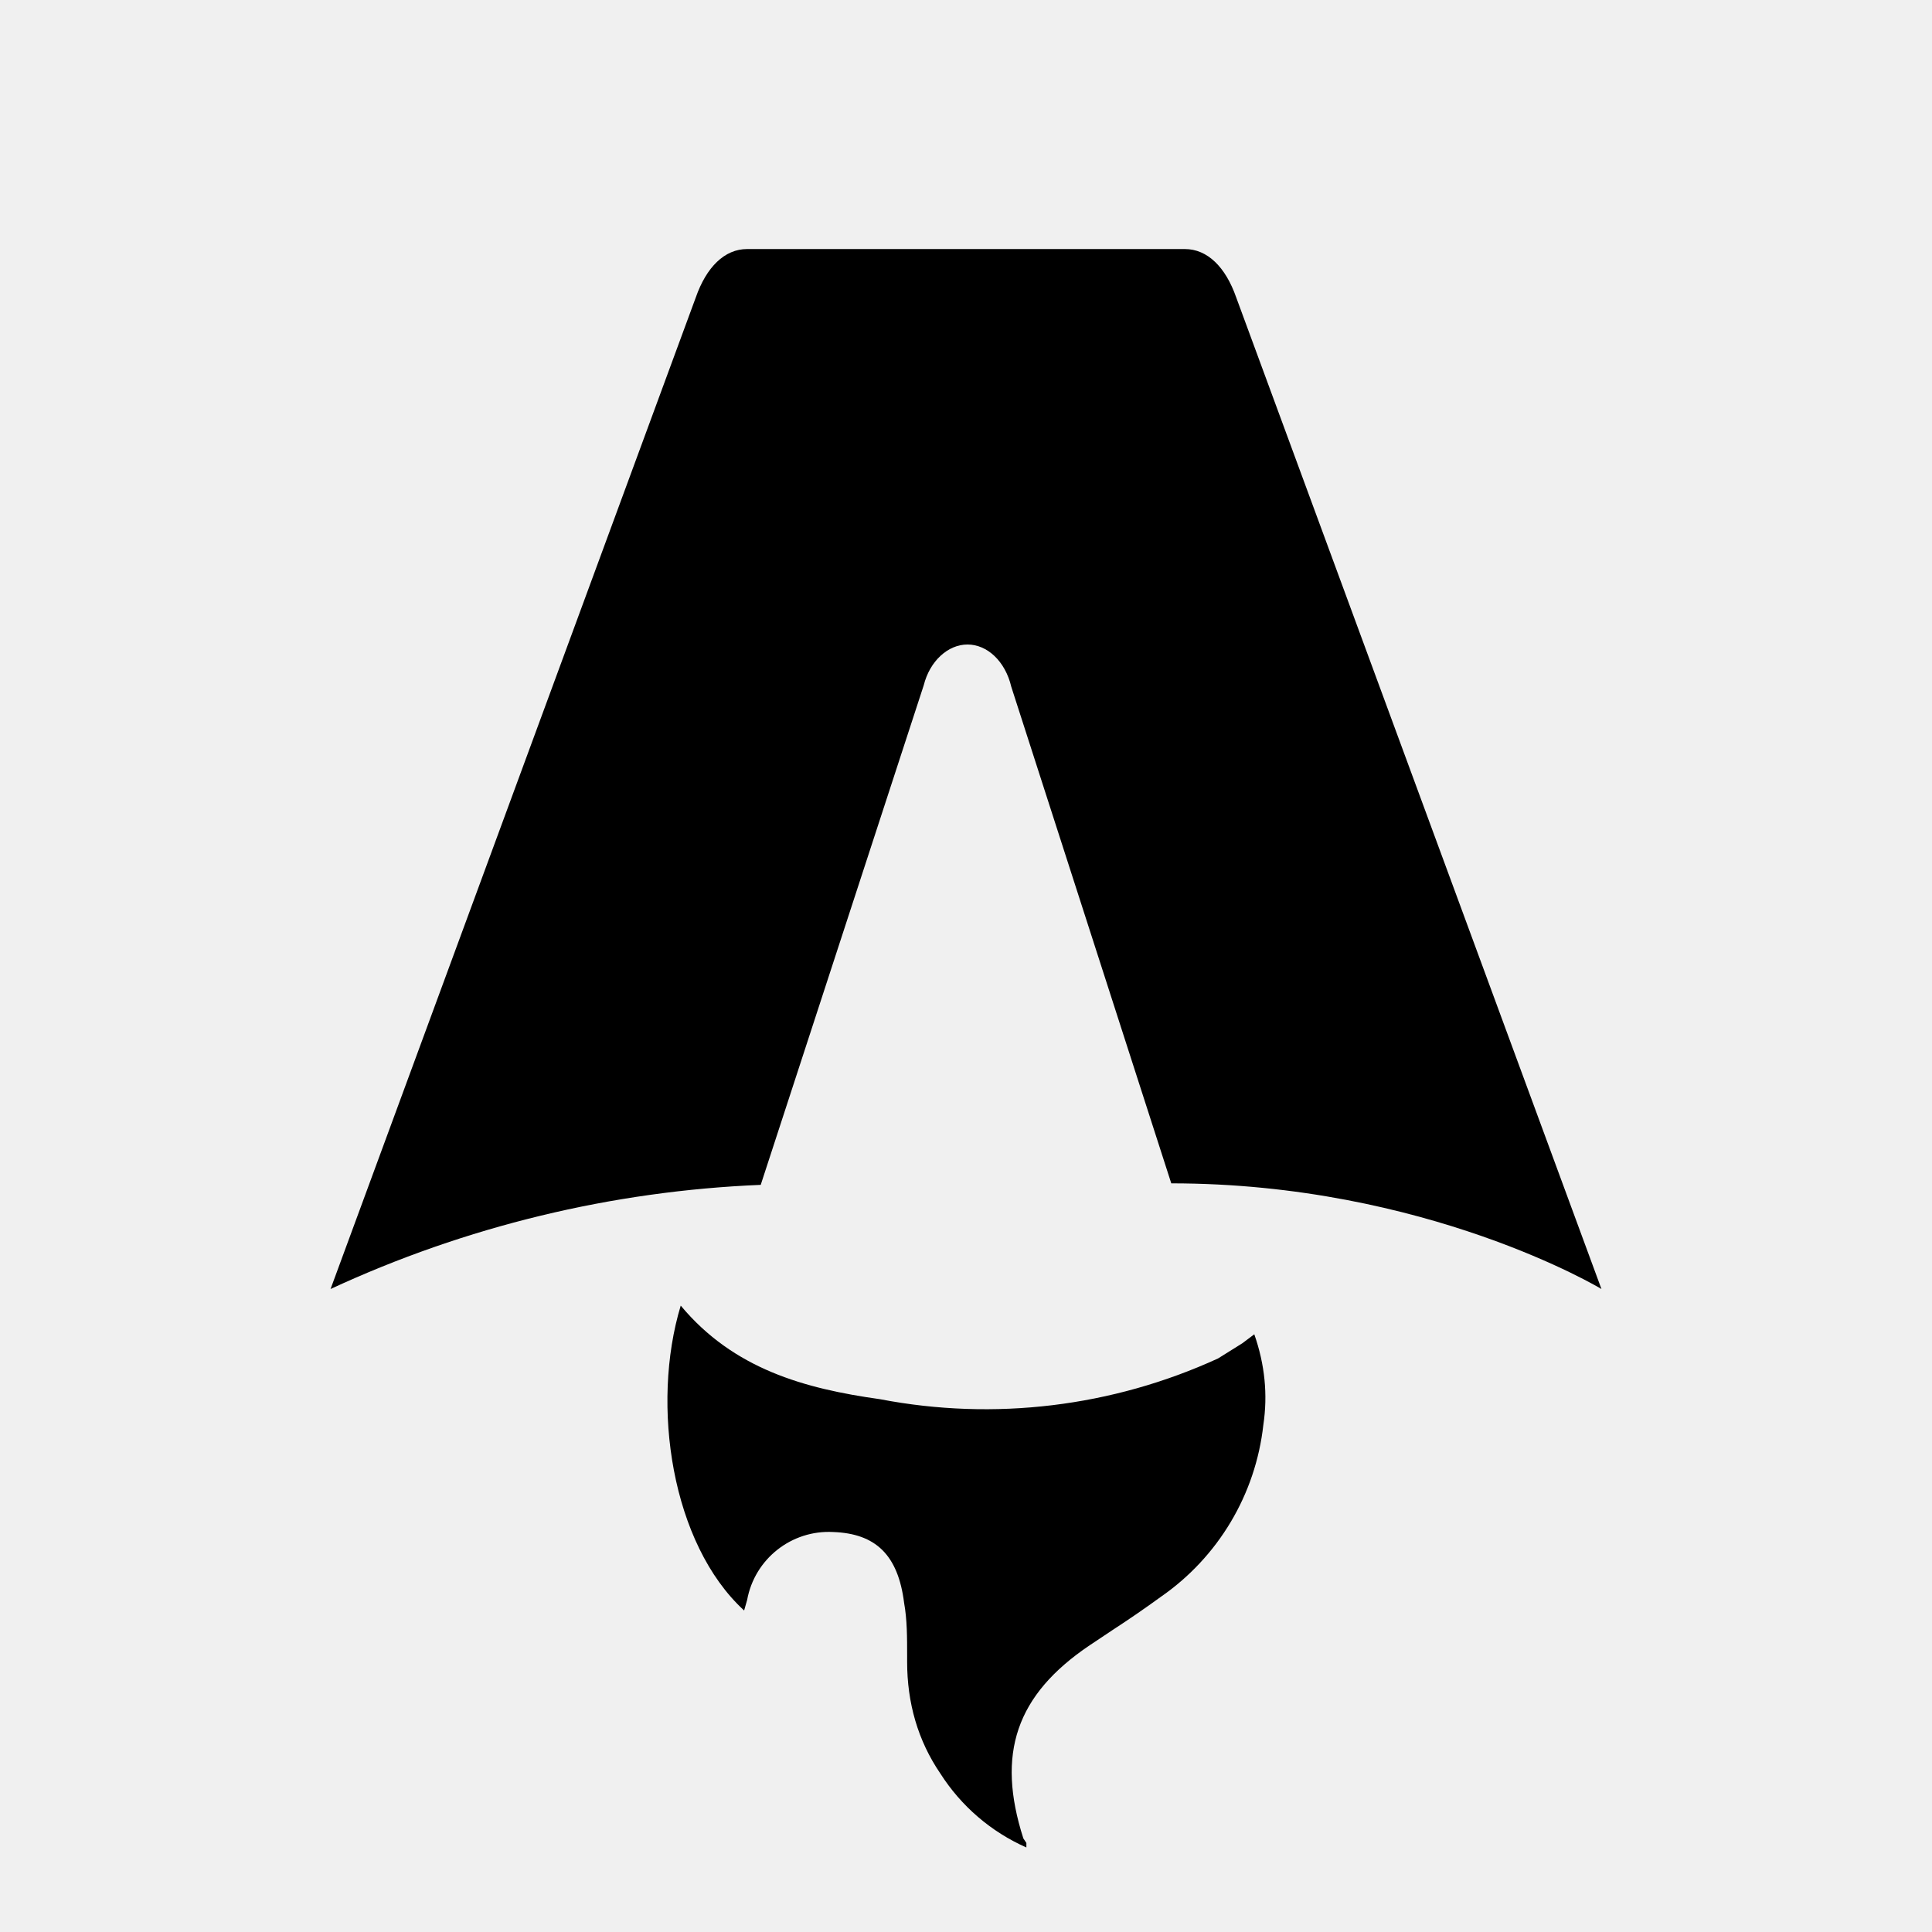
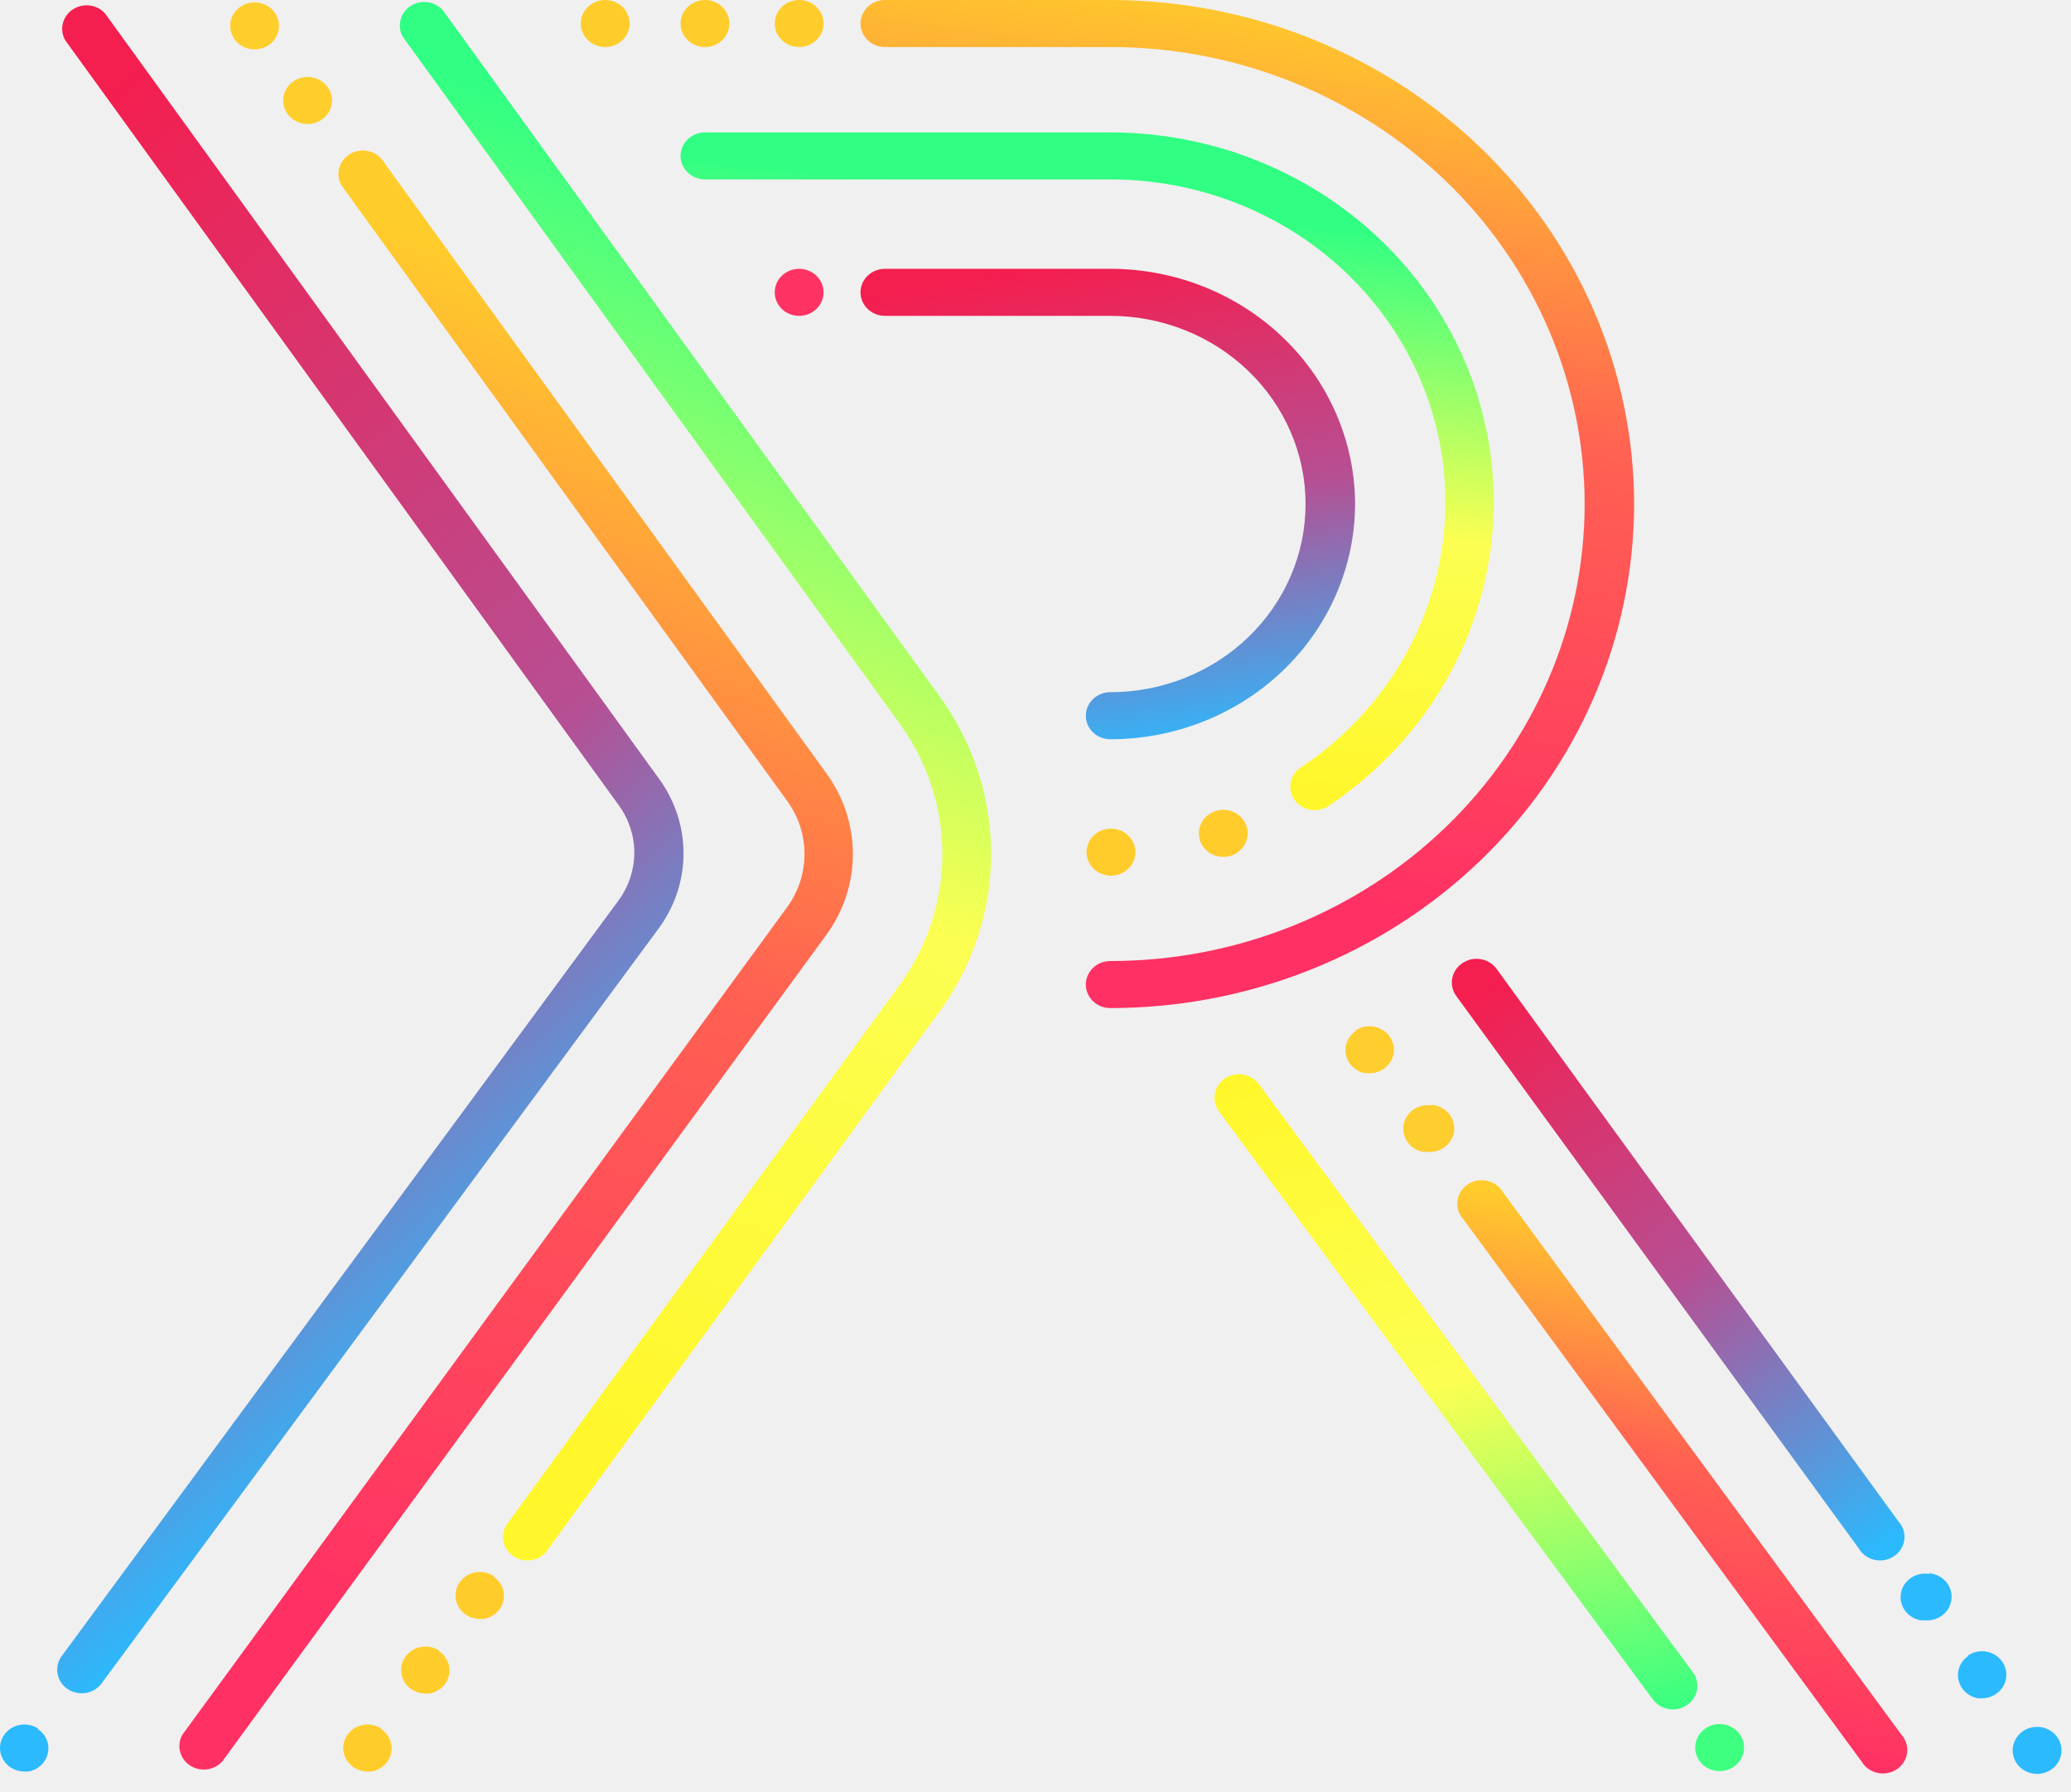
- <svg xmlns="http://www.w3.org/2000/svg" fill="none" viewBox="0 0 128 128">
-   <path d="M50.4 78.5a75.1 75.1 0 0 0-28.5 6.9l24.2-65.7c.7-2 1.9-3.2 3.4-3.2h29c1.5 0 2.7 1.2 3.4 3.2l24.2 65.7s-11.6-7-28.5-7L67 45.5c-.4-1.7-1.6-2.8-2.9-2.8-1.3 0-2.5 1.1-2.9 2.7L50.4 78.5Zm-1.1 28.2Zm-4.2-20.2c-2 6.6-.6 15.8 4.2 20.2a17.5 17.5 0 0 1 .2-.7 5.5 5.5 0 0 1 5.7-4.5c2.8.1 4.3 1.5 4.7 4.7.2 1.1.2 2.3.2 3.5v.4c0 2.7.7 5.2 2.2 7.4a13 13 0 0 0 5.7 4.9v-.3l-.2-.3c-1.8-5.6-.5-9.5 4.4-12.8l1.5-1a73 73 0 0 0 3.2-2.2 16 16 0 0 0 6.8-11.4c.3-2 .1-4-.6-6l-.8.6-1.6 1a37 37 0 0 1-22.4 2.7c-5-.7-9.7-2-13.2-6.2Z" />
-   <style>
-         path { fill: #000; }
-         @media (prefers-color-scheme: dark) {
-             path { fill: #FFF; }
-         }
-     </style>
+ <svg xmlns="http://www.w3.org/2000/svg" width="89" height="77" viewBox="0 0 89 77" fill="none">
+   <g id=".Logo/Mark Original">
+     <path id="Vector" d="M28.347 33.499L4.514 0.578C4.344 0.389 4.107 0.267 3.849 0.236C3.592 0.206 3.331 0.269 3.119 0.412C2.906 0.556 2.756 0.771 2.698 1.015C2.641 1.258 2.679 1.514 2.805 1.733L26.608 34.625C27.037 35.225 27.264 35.937 27.259 36.666C27.253 37.394 27.016 38.103 26.578 38.697L2.656 71.156C2.493 71.374 2.426 71.646 2.471 71.911C2.516 72.177 2.669 72.414 2.895 72.571C3.122 72.728 3.404 72.792 3.68 72.749C3.955 72.705 4.201 72.558 4.364 72.34L28.317 39.881C29 38.948 29.369 37.836 29.374 36.694C29.379 35.553 29.021 34.438 28.347 33.499Z" fill="url(#paint0_linear_15583_78)" />
+     <path id="Vector_2" d="M70.226 21.659C70.218 15.917 67.847 10.412 63.632 6.352C59.417 2.292 53.703 0.008 47.743 0H38.03C37.751 0 37.484 0.106 37.288 0.296C37.091 0.486 36.98 0.743 36.98 1.011C36.98 1.279 37.091 1.536 37.288 1.725C37.484 1.915 37.751 2.021 38.03 2.021H47.713C53.119 2.021 58.304 4.09 62.127 7.773C65.95 11.456 68.098 16.451 68.098 21.659C68.098 26.867 65.95 31.862 62.127 35.544C58.304 39.227 53.119 41.296 47.713 41.296C47.434 41.296 47.167 41.402 46.971 41.592C46.774 41.781 46.663 42.038 46.663 42.307C46.663 42.575 46.774 42.832 46.971 43.021C47.167 43.211 47.434 43.317 47.713 43.317C53.678 43.317 59.4 41.036 63.621 36.975C67.843 32.914 70.218 27.405 70.226 21.659Z" fill="url(#paint1_linear_15583_78)" />
+     <path id="Vector_3" d="M58.235 21.659C58.227 18.98 57.119 16.414 55.153 14.52C53.187 12.626 50.523 11.559 47.743 11.551H38.03C37.751 11.551 37.484 11.658 37.288 11.847C37.091 12.037 36.98 12.294 36.98 12.562C36.98 12.83 37.091 13.087 37.288 13.277C37.484 13.466 37.751 13.573 38.03 13.573H47.713C49.939 13.573 52.074 14.425 53.648 15.941C55.222 17.457 56.106 19.514 56.106 21.659C56.106 23.803 55.222 25.86 53.648 27.376C52.074 28.893 49.939 29.744 47.713 29.744C47.434 29.744 47.167 29.851 46.971 30.041C46.774 30.23 46.663 30.487 46.663 30.755C46.663 31.023 46.774 31.28 46.971 31.47C47.167 31.66 47.434 31.766 47.713 31.766C50.498 31.766 53.17 30.702 55.142 28.807C57.115 26.913 58.227 24.342 58.235 21.659Z" fill="url(#paint2_linear_15583_78)" />
+     <path id="Vector_4" d="M19.024 0.433C18.854 0.244 18.617 0.123 18.359 0.092C18.101 0.061 17.841 0.124 17.628 0.268C17.416 0.412 17.266 0.626 17.208 0.87C17.15 1.114 17.188 1.37 17.315 1.588L38.689 31.131C39.878 32.783 40.509 34.747 40.498 36.757C40.488 38.766 39.835 40.724 38.629 42.364L21.872 65.38C21.776 65.487 21.704 65.612 21.661 65.748C21.618 65.883 21.605 66.025 21.623 66.166C21.641 66.306 21.689 66.441 21.765 66.562C21.84 66.684 21.942 66.788 22.062 66.87C22.182 66.951 22.319 67.007 22.463 67.034C22.607 67.061 22.755 67.059 22.898 67.028C23.041 66.996 23.176 66.936 23.294 66.851C23.411 66.766 23.509 66.659 23.58 66.535L40.338 43.52C41.796 41.538 42.583 39.171 42.594 36.742C42.605 34.313 41.838 31.941 40.398 29.947L19.024 0.433Z" fill="url(#paint3_linear_15583_78)" />
+     <path id="Vector_5" d="M26.009 2.021C26.588 2.021 27.058 1.569 27.058 1.011C27.058 0.453 26.588 0 26.009 0C25.429 0 24.959 0.453 24.959 1.011C24.959 1.569 25.429 2.021 26.009 2.021Z" fill="#FFCD2B" />
+     <path id="Vector_6" d="M30.296 2.021C30.875 2.021 31.345 1.569 31.345 1.011C31.345 0.453 30.875 0 30.296 0C29.716 0 29.247 0.453 29.247 1.011C29.247 1.569 29.716 2.021 30.296 2.021Z" fill="#FFCD2B" />
+     <path id="Vector_7" d="M34.343 2.021C34.922 2.021 35.392 1.569 35.392 1.011C35.392 0.453 34.922 0 34.343 0C33.763 0 33.294 0.453 33.294 1.011C33.294 1.569 33.763 2.021 34.343 2.021Z" fill="#FFCD2B" />
+     <path id="Vector_8" d="M47.743 37.628C48.322 37.628 48.792 37.176 48.792 36.618C48.792 36.059 48.322 35.607 47.743 35.607C47.163 35.607 46.693 36.059 46.693 36.618C46.693 37.176 47.163 37.628 47.743 37.628Z" fill="#FFCC2B" />
+     <path id="Vector_9" d="M52.569 36.82C53.149 36.82 53.618 36.367 53.618 35.809C53.618 35.251 53.149 34.798 52.569 34.798C51.99 34.798 51.52 35.251 51.52 35.809C51.52 36.367 51.99 36.82 52.569 36.82Z" fill="#FFCC2B" />
+     <path id="Vector_10" d="M34.343 13.573C34.922 13.573 35.392 13.12 35.392 12.562C35.392 12.004 34.922 11.551 34.343 11.551C33.763 11.551 33.294 12.004 33.294 12.562C33.294 13.12 33.763 13.573 34.343 13.573Z" fill="#FF3363" />
+     <path id="Vector_11" d="M16.386 74.275C16.251 74.187 16.096 74.13 15.933 74.11C15.771 74.09 15.606 74.106 15.452 74.158C15.298 74.21 15.158 74.297 15.044 74.41C14.931 74.523 14.846 74.66 14.797 74.811C14.748 74.961 14.737 75.121 14.763 75.276C14.79 75.431 14.854 75.579 14.95 75.706C15.046 75.834 15.172 75.938 15.317 76.01C15.462 76.082 15.623 76.121 15.787 76.123H15.966C16.17 76.088 16.358 75.995 16.507 75.857C16.656 75.719 16.759 75.542 16.804 75.348C16.849 75.153 16.833 74.951 16.759 74.765C16.684 74.579 16.555 74.419 16.386 74.304V74.275Z" fill="#FFCD2B" />
+     <path id="Vector_12" d="M18.874 70.925C18.738 70.837 18.583 70.78 18.421 70.76C18.259 70.74 18.094 70.757 17.94 70.809C17.785 70.861 17.646 70.947 17.532 71.06C17.418 71.173 17.334 71.311 17.285 71.461C17.236 71.612 17.225 71.771 17.251 71.926C17.278 72.082 17.341 72.229 17.438 72.356C17.534 72.484 17.659 72.588 17.805 72.66C17.95 72.733 18.111 72.771 18.274 72.773H18.454C18.657 72.738 18.845 72.645 18.994 72.507C19.143 72.37 19.247 72.192 19.292 71.998C19.336 71.804 19.321 71.601 19.246 71.415C19.172 71.23 19.043 71.069 18.874 70.954V70.925Z" fill="#FFCD2B" />
+     <path id="Vector_13" d="M1.637 74.275C1.501 74.187 1.346 74.13 1.184 74.11C1.022 74.09 0.857 74.106 0.702 74.158C0.548 74.21 0.408 74.297 0.295 74.41C0.181 74.523 0.097 74.66 0.048 74.811C-0.001 74.961 -0.013 75.121 0.014 75.276C0.04 75.431 0.104 75.579 0.2 75.706C0.296 75.834 0.422 75.938 0.567 76.01C0.713 76.082 0.873 76.121 1.037 76.123H1.217C1.42 76.088 1.608 75.995 1.757 75.857C1.906 75.719 2.009 75.542 2.054 75.348C2.099 75.153 2.083 74.951 2.009 74.765C1.935 74.579 1.805 74.419 1.637 74.304V74.275Z" fill="#2BBAFE" />
+     <path id="Vector_14" d="M21.212 67.719C21.077 67.631 20.922 67.575 20.759 67.555C20.597 67.534 20.432 67.551 20.278 67.603C20.124 67.655 19.984 67.741 19.87 67.855C19.757 67.968 19.672 68.105 19.623 68.256C19.575 68.406 19.563 68.565 19.59 68.721C19.616 68.876 19.68 69.023 19.776 69.151C19.872 69.278 19.998 69.382 20.143 69.455C20.288 69.527 20.449 69.566 20.613 69.568H20.793C20.996 69.532 21.184 69.44 21.333 69.302C21.482 69.164 21.585 68.987 21.63 68.792C21.675 68.598 21.659 68.395 21.585 68.21C21.51 68.024 21.381 67.864 21.212 67.748V67.719Z" fill="#FFCD2B" />
+     <path id="Vector_15" d="M72.745 71.849L54.098 46.581C53.935 46.362 53.689 46.215 53.413 46.172C53.138 46.129 52.856 46.192 52.629 46.349C52.403 46.506 52.25 46.744 52.205 47.009C52.16 47.275 52.227 47.546 52.389 47.764L71.036 73.033C71.199 73.251 71.445 73.398 71.721 73.442C71.996 73.485 72.278 73.421 72.505 73.264C72.731 73.107 72.884 72.87 72.929 72.604C72.974 72.339 72.908 72.067 72.745 71.849Z" fill="url(#paint4_linear_15583_78)" />
+     <path id="Vector_16" d="M73.284 74.275C73.116 74.392 72.988 74.554 72.916 74.741C72.844 74.928 72.831 75.132 72.878 75.326C72.926 75.52 73.032 75.697 73.184 75.833C73.336 75.969 73.526 76.059 73.73 76.091C73.935 76.123 74.145 76.096 74.333 76.014C74.522 75.931 74.681 75.796 74.79 75.627C74.9 75.457 74.955 75.26 74.948 75.061C74.941 74.861 74.874 74.668 74.753 74.506C74.672 74.397 74.571 74.305 74.453 74.235C74.336 74.165 74.205 74.117 74.068 74.096C73.932 74.074 73.792 74.079 73.658 74.11C73.523 74.141 73.396 74.197 73.284 74.275Z" fill="#3EFF80" />
+     <path id="Vector_17" d="M64.591 51.23C64.519 51.106 64.421 50.999 64.304 50.914C64.186 50.829 64.052 50.769 63.908 50.738C63.765 50.706 63.617 50.704 63.473 50.731C63.329 50.758 63.192 50.815 63.072 50.896C62.952 50.977 62.851 51.082 62.775 51.203C62.7 51.324 62.651 51.459 62.633 51.6C62.615 51.74 62.628 51.883 62.671 52.018C62.714 52.153 62.786 52.278 62.882 52.385L79.999 75.69C80.071 75.813 80.169 75.921 80.286 76.006C80.404 76.09 80.538 76.15 80.681 76.182C80.825 76.213 80.973 76.216 81.117 76.188C81.261 76.161 81.398 76.105 81.518 76.024C81.638 75.943 81.739 75.838 81.815 75.717C81.89 75.596 81.939 75.46 81.957 75.32C81.975 75.18 81.962 75.037 81.919 74.902C81.876 74.767 81.804 74.641 81.708 74.535L64.591 51.23Z" fill="url(#paint5_linear_15583_78)" />
+     <path id="Vector_18" d="M58.265 44.299C58.096 44.414 57.967 44.575 57.892 44.761C57.818 44.946 57.802 45.149 57.847 45.343C57.892 45.538 57.995 45.715 58.144 45.853C58.293 45.991 58.481 46.083 58.685 46.118H58.864C59.028 46.117 59.189 46.078 59.334 46.006C59.479 45.933 59.605 45.829 59.701 45.702C59.797 45.574 59.861 45.427 59.888 45.272C59.914 45.116 59.903 44.957 59.854 44.806C59.805 44.656 59.72 44.519 59.607 44.405C59.493 44.292 59.353 44.206 59.199 44.154C59.045 44.102 58.88 44.085 58.718 44.105C58.556 44.126 58.401 44.182 58.265 44.27V44.299Z" fill="#FECD2E" />
+     <path id="Vector_19" d="M61.533 47.505C61.259 47.459 60.977 47.52 60.749 47.674C60.521 47.828 60.367 48.063 60.319 48.328C60.271 48.592 60.334 48.864 60.495 49.083C60.655 49.302 60.899 49.451 61.173 49.497H61.353C61.491 49.509 61.63 49.494 61.761 49.453C61.893 49.413 62.016 49.348 62.121 49.263C62.227 49.177 62.314 49.072 62.378 48.953C62.441 48.835 62.48 48.706 62.492 48.573C62.504 48.441 62.489 48.307 62.447 48.18C62.405 48.053 62.337 47.935 62.248 47.833C62.159 47.731 62.05 47.647 61.928 47.586C61.805 47.525 61.671 47.487 61.533 47.476V47.505Z" fill="#FECD2E" />
+     <path id="Vector_20" d="M62.852 41.383C62.737 41.458 62.639 41.554 62.563 41.666C62.487 41.779 62.435 41.904 62.41 42.036C62.385 42.167 62.387 42.303 62.417 42.433C62.446 42.564 62.502 42.688 62.582 42.798L79.879 66.535C79.951 66.659 80.049 66.767 80.166 66.851C80.284 66.936 80.418 66.996 80.561 67.028C80.705 67.059 80.853 67.061 80.997 67.034C81.141 67.007 81.278 66.951 81.398 66.87C81.518 66.788 81.619 66.684 81.695 66.563C81.77 66.441 81.819 66.306 81.837 66.166C81.855 66.025 81.842 65.883 81.799 65.748C81.756 65.612 81.684 65.487 81.588 65.38L64.321 41.642C64.243 41.532 64.142 41.437 64.026 41.364C63.91 41.291 63.779 41.241 63.643 41.217C63.506 41.193 63.366 41.195 63.23 41.223C63.094 41.252 62.966 41.306 62.852 41.383Z" fill="url(#paint6_linear_15583_78)" />
+     <path id="Vector_21" d="M82.907 67.633C82.771 67.61 82.632 67.613 82.497 67.642C82.363 67.671 82.236 67.726 82.123 67.802C82.01 67.878 81.914 67.975 81.84 68.088C81.766 68.2 81.716 68.325 81.693 68.456C81.669 68.587 81.672 68.721 81.703 68.85C81.733 68.98 81.789 69.102 81.868 69.211C81.948 69.32 82.049 69.412 82.165 69.483C82.281 69.554 82.411 69.603 82.547 69.625H82.727C83.005 69.648 83.282 69.564 83.495 69.391C83.709 69.217 83.842 68.969 83.866 68.701C83.89 68.433 83.802 68.167 83.622 67.961C83.442 67.755 83.185 67.627 82.907 67.604V67.633Z" fill="#2BBAFE" />
+     <path id="Vector_22" d="M84.586 71.156C84.417 71.271 84.288 71.431 84.213 71.617C84.139 71.803 84.123 72.005 84.168 72.2C84.213 72.394 84.316 72.571 84.465 72.709C84.614 72.847 84.802 72.94 85.005 72.975H85.185C85.349 72.973 85.51 72.935 85.655 72.862C85.8 72.79 85.926 72.686 86.022 72.558C86.118 72.431 86.182 72.284 86.209 72.128C86.235 71.973 86.223 71.813 86.175 71.663C86.126 71.513 86.041 71.375 85.927 71.262C85.814 71.149 85.674 71.063 85.52 71.011C85.366 70.959 85.201 70.942 85.038 70.962C84.876 70.982 84.721 71.039 84.586 71.127V71.156Z" fill="#2BBAFE" />
+     <path id="Vector_23" d="M88.393 74.621C88.271 74.46 88.103 74.336 87.909 74.267C87.714 74.197 87.503 74.184 87.301 74.231C87.1 74.276 86.916 74.379 86.775 74.525C86.634 74.671 86.541 74.854 86.507 75.051C86.474 75.248 86.502 75.45 86.588 75.632C86.673 75.814 86.813 75.967 86.989 76.073C87.165 76.178 87.37 76.231 87.577 76.224C87.784 76.218 87.984 76.153 88.153 76.036C88.266 75.959 88.361 75.861 88.434 75.748C88.507 75.634 88.556 75.508 88.578 75.377C88.601 75.245 88.596 75.111 88.564 74.981C88.532 74.852 88.474 74.729 88.393 74.621Z" fill="#2BBAFE" />
+     <path id="Vector_24" d="M30.296 7.71H47.743C50.801 7.714 53.778 8.656 56.243 10.4C58.707 12.143 60.531 14.598 61.45 17.407C62.369 20.217 62.334 23.235 61.352 26.025C60.37 28.814 58.491 31.23 55.987 32.921C55.859 32.99 55.747 33.084 55.659 33.197C55.571 33.311 55.509 33.441 55.476 33.578C55.443 33.716 55.441 33.859 55.469 33.998C55.498 34.137 55.556 34.268 55.64 34.384C55.724 34.5 55.833 34.597 55.959 34.67C56.085 34.743 56.225 34.789 56.371 34.807C56.517 34.824 56.664 34.812 56.805 34.77C56.945 34.729 57.075 34.66 57.186 34.567C60.053 32.627 62.203 29.857 63.325 26.66C64.448 23.463 64.484 20.004 63.428 16.786C62.372 13.568 60.28 10.758 57.454 8.762C54.629 6.767 51.217 5.69 47.713 5.689H30.296C30.017 5.689 29.751 5.796 29.554 5.985C29.357 6.175 29.247 6.432 29.247 6.7C29.247 6.968 29.357 7.225 29.554 7.414C29.751 7.604 30.017 7.71 30.296 7.71Z" fill="url(#paint7_linear_15583_78)" />
+     <path id="Vector_25" d="M35.542 33.268L16.386 6.815C16.215 6.626 15.979 6.505 15.721 6.474C15.463 6.444 15.203 6.506 14.99 6.65C14.777 6.794 14.628 7.008 14.57 7.252C14.512 7.496 14.55 7.752 14.677 7.97L33.833 34.423C34.32 35.098 34.579 35.901 34.573 36.723C34.568 37.545 34.299 38.346 33.803 39.015L7.842 74.535C7.715 74.753 7.677 75.009 7.735 75.253C7.793 75.497 7.942 75.712 8.155 75.855C8.368 75.999 8.628 76.062 8.886 76.031C9.144 76.001 9.38 75.879 9.551 75.69L35.512 40.17C36.248 39.16 36.646 37.957 36.652 36.723C36.657 35.489 36.27 34.283 35.542 33.268Z" fill="url(#paint8_linear_15583_78)" />
+     <path id="Vector_26" d="M12.609 5.14C12.777 5.256 12.978 5.322 13.185 5.328C13.392 5.335 13.597 5.282 13.773 5.176C13.948 5.071 14.088 4.918 14.174 4.736C14.26 4.554 14.288 4.352 14.254 4.155C14.221 3.958 14.128 3.775 13.986 3.629C13.845 3.483 13.662 3.38 13.46 3.334C13.259 3.288 13.047 3.301 12.853 3.371C12.659 3.44 12.49 3.564 12.369 3.725C12.288 3.833 12.229 3.956 12.198 4.085C12.166 4.215 12.161 4.349 12.183 4.481C12.205 4.612 12.255 4.738 12.328 4.852C12.4 4.965 12.496 5.063 12.609 5.14Z" fill="#FECE2D" />
+     <path id="Vector_27" d="M10.33 1.935C10.499 2.051 10.699 2.116 10.906 2.123C11.114 2.129 11.318 2.076 11.494 1.971C11.67 1.866 11.81 1.712 11.896 1.531C11.981 1.349 12.009 1.147 11.976 0.95C11.943 0.753 11.849 0.57 11.708 0.423C11.567 0.277 11.384 0.175 11.182 0.129C10.98 0.083 10.769 0.096 10.575 0.165C10.38 0.235 10.212 0.358 10.091 0.52C10.009 0.628 9.951 0.75 9.919 0.88C9.887 1.009 9.883 1.144 9.905 1.275C9.927 1.407 9.976 1.533 10.049 1.646C10.122 1.759 10.218 1.857 10.33 1.935Z" fill="#FECE2D" />
+   </g>
+   <defs>
+     <linearGradient id="paint0_linear_15583_78" x1="14.107" y1="64.283" x2="-19.729" y2="24.874" gradientUnits="userSpaceOnUse">
+       <stop stop-color="#2BBAFE" />
+       <stop offset="0.359" stop-color="#B64F93" />
+       <stop offset="1" stop-color="#F41E4F" />
+     </linearGradient>
+     <linearGradient id="paint1_linear_15583_78" x1="58.025" y1="39.014" x2="63.384" y2="0.898" gradientUnits="userSpaceOnUse">
+       <stop stop-color="#FF3064" />
+       <stop offset="0.542" stop-color="#FF6152" />
+       <stop offset="1" stop-color="#FFCD2B" />
+     </linearGradient>
+     <linearGradient id="paint2_linear_15583_78" x1="54.428" y1="31.795" x2="50.653" y2="10.445" gradientUnits="userSpaceOnUse">
+       <stop stop-color="#2BBAFE" />
+       <stop offset="0.49" stop-color="#B64F93" />
+       <stop offset="1" stop-color="#F41E4F" />
+     </linearGradient>
+     <linearGradient id="paint3_linear_15583_78" x1="27.747" y1="5.949" x2="10.464" y2="56.602" gradientUnits="userSpaceOnUse">
+       <stop stop-color="#30FF83" />
+       <stop offset="0.528" stop-color="#FCFF52" />
+       <stop offset="1" stop-color="#FFF72B" />
+     </linearGradient>
+     <linearGradient id="paint4_linear_15583_78" x1="75.263" y1="73.379" x2="68.081" y2="42.878" gradientUnits="userSpaceOnUse">
+       <stop stop-color="#30FF83" />
+       <stop offset="0.528" stop-color="#FCFF52" />
+       <stop offset="1" stop-color="#FFF72B" />
+     </linearGradient>
+     <linearGradient id="paint5_linear_15583_78" x1="72.209" y1="74.862" x2="75.998" y2="53.15" gradientUnits="userSpaceOnUse">
+       <stop stop-color="#FF3064" />
+       <stop offset="0.542" stop-color="#FF6152" />
+       <stop offset="1" stop-color="#FFCD2B" />
+     </linearGradient>
+     <linearGradient id="paint6_linear_15583_78" x1="83.057" y1="65.149" x2="65.961" y2="41.013" gradientUnits="userSpaceOnUse">
+       <stop stop-color="#2BBAFE" />
+       <stop offset="0.49" stop-color="#B64F93" />
+       <stop offset="1" stop-color="#F41E4F" />
+     </linearGradient>
+     <linearGradient id="paint7_linear_15583_78" x1="43.777" y1="8.24" x2="41.153" y2="32.55" gradientUnits="userSpaceOnUse">
+       <stop stop-color="#30FF83" />
+       <stop offset="0.528" stop-color="#FCFF52" />
+       <stop offset="1" stop-color="#FFF72B" />
+     </linearGradient>
+     <linearGradient id="paint8_linear_15583_78" x1="22.052" y1="72.369" x2="39.691" y2="16.928" gradientUnits="userSpaceOnUse">
+       <stop stop-color="#FF3064" />
+       <stop offset="0.542" stop-color="#FF6152" />
+       <stop offset="1" stop-color="#FFCD2B" />
+     </linearGradient>
+   </defs>
</svg>
